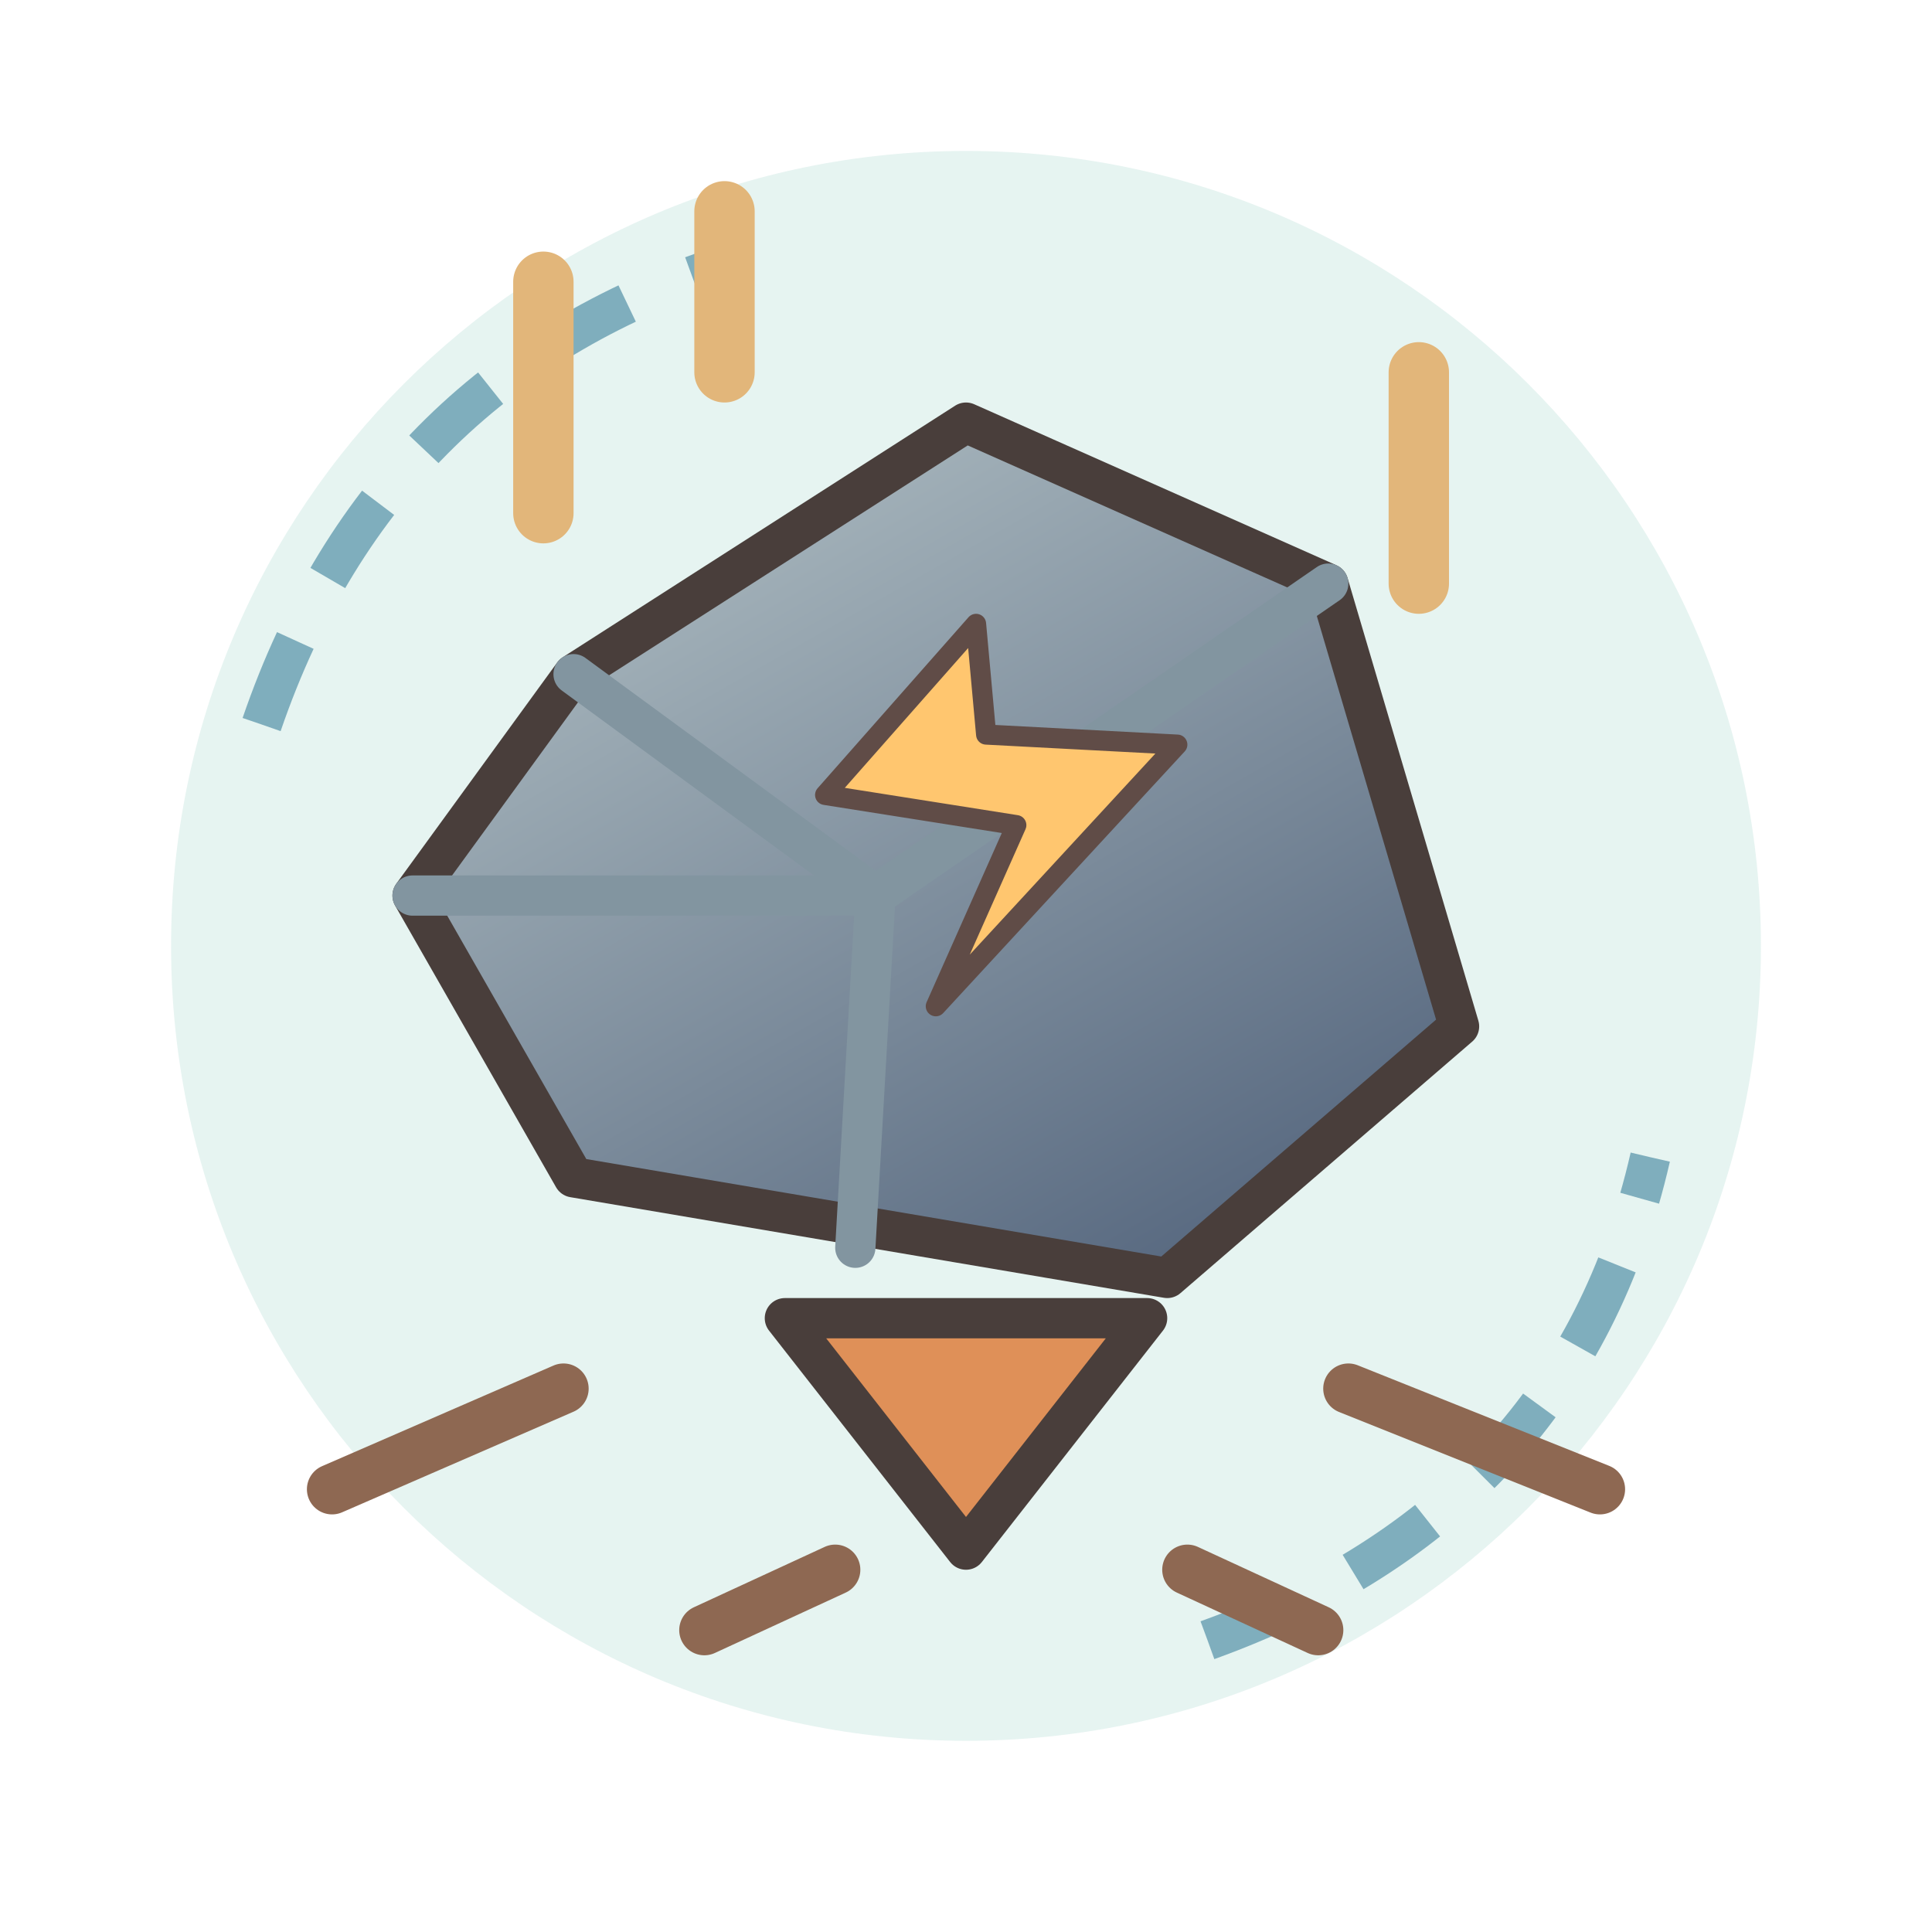
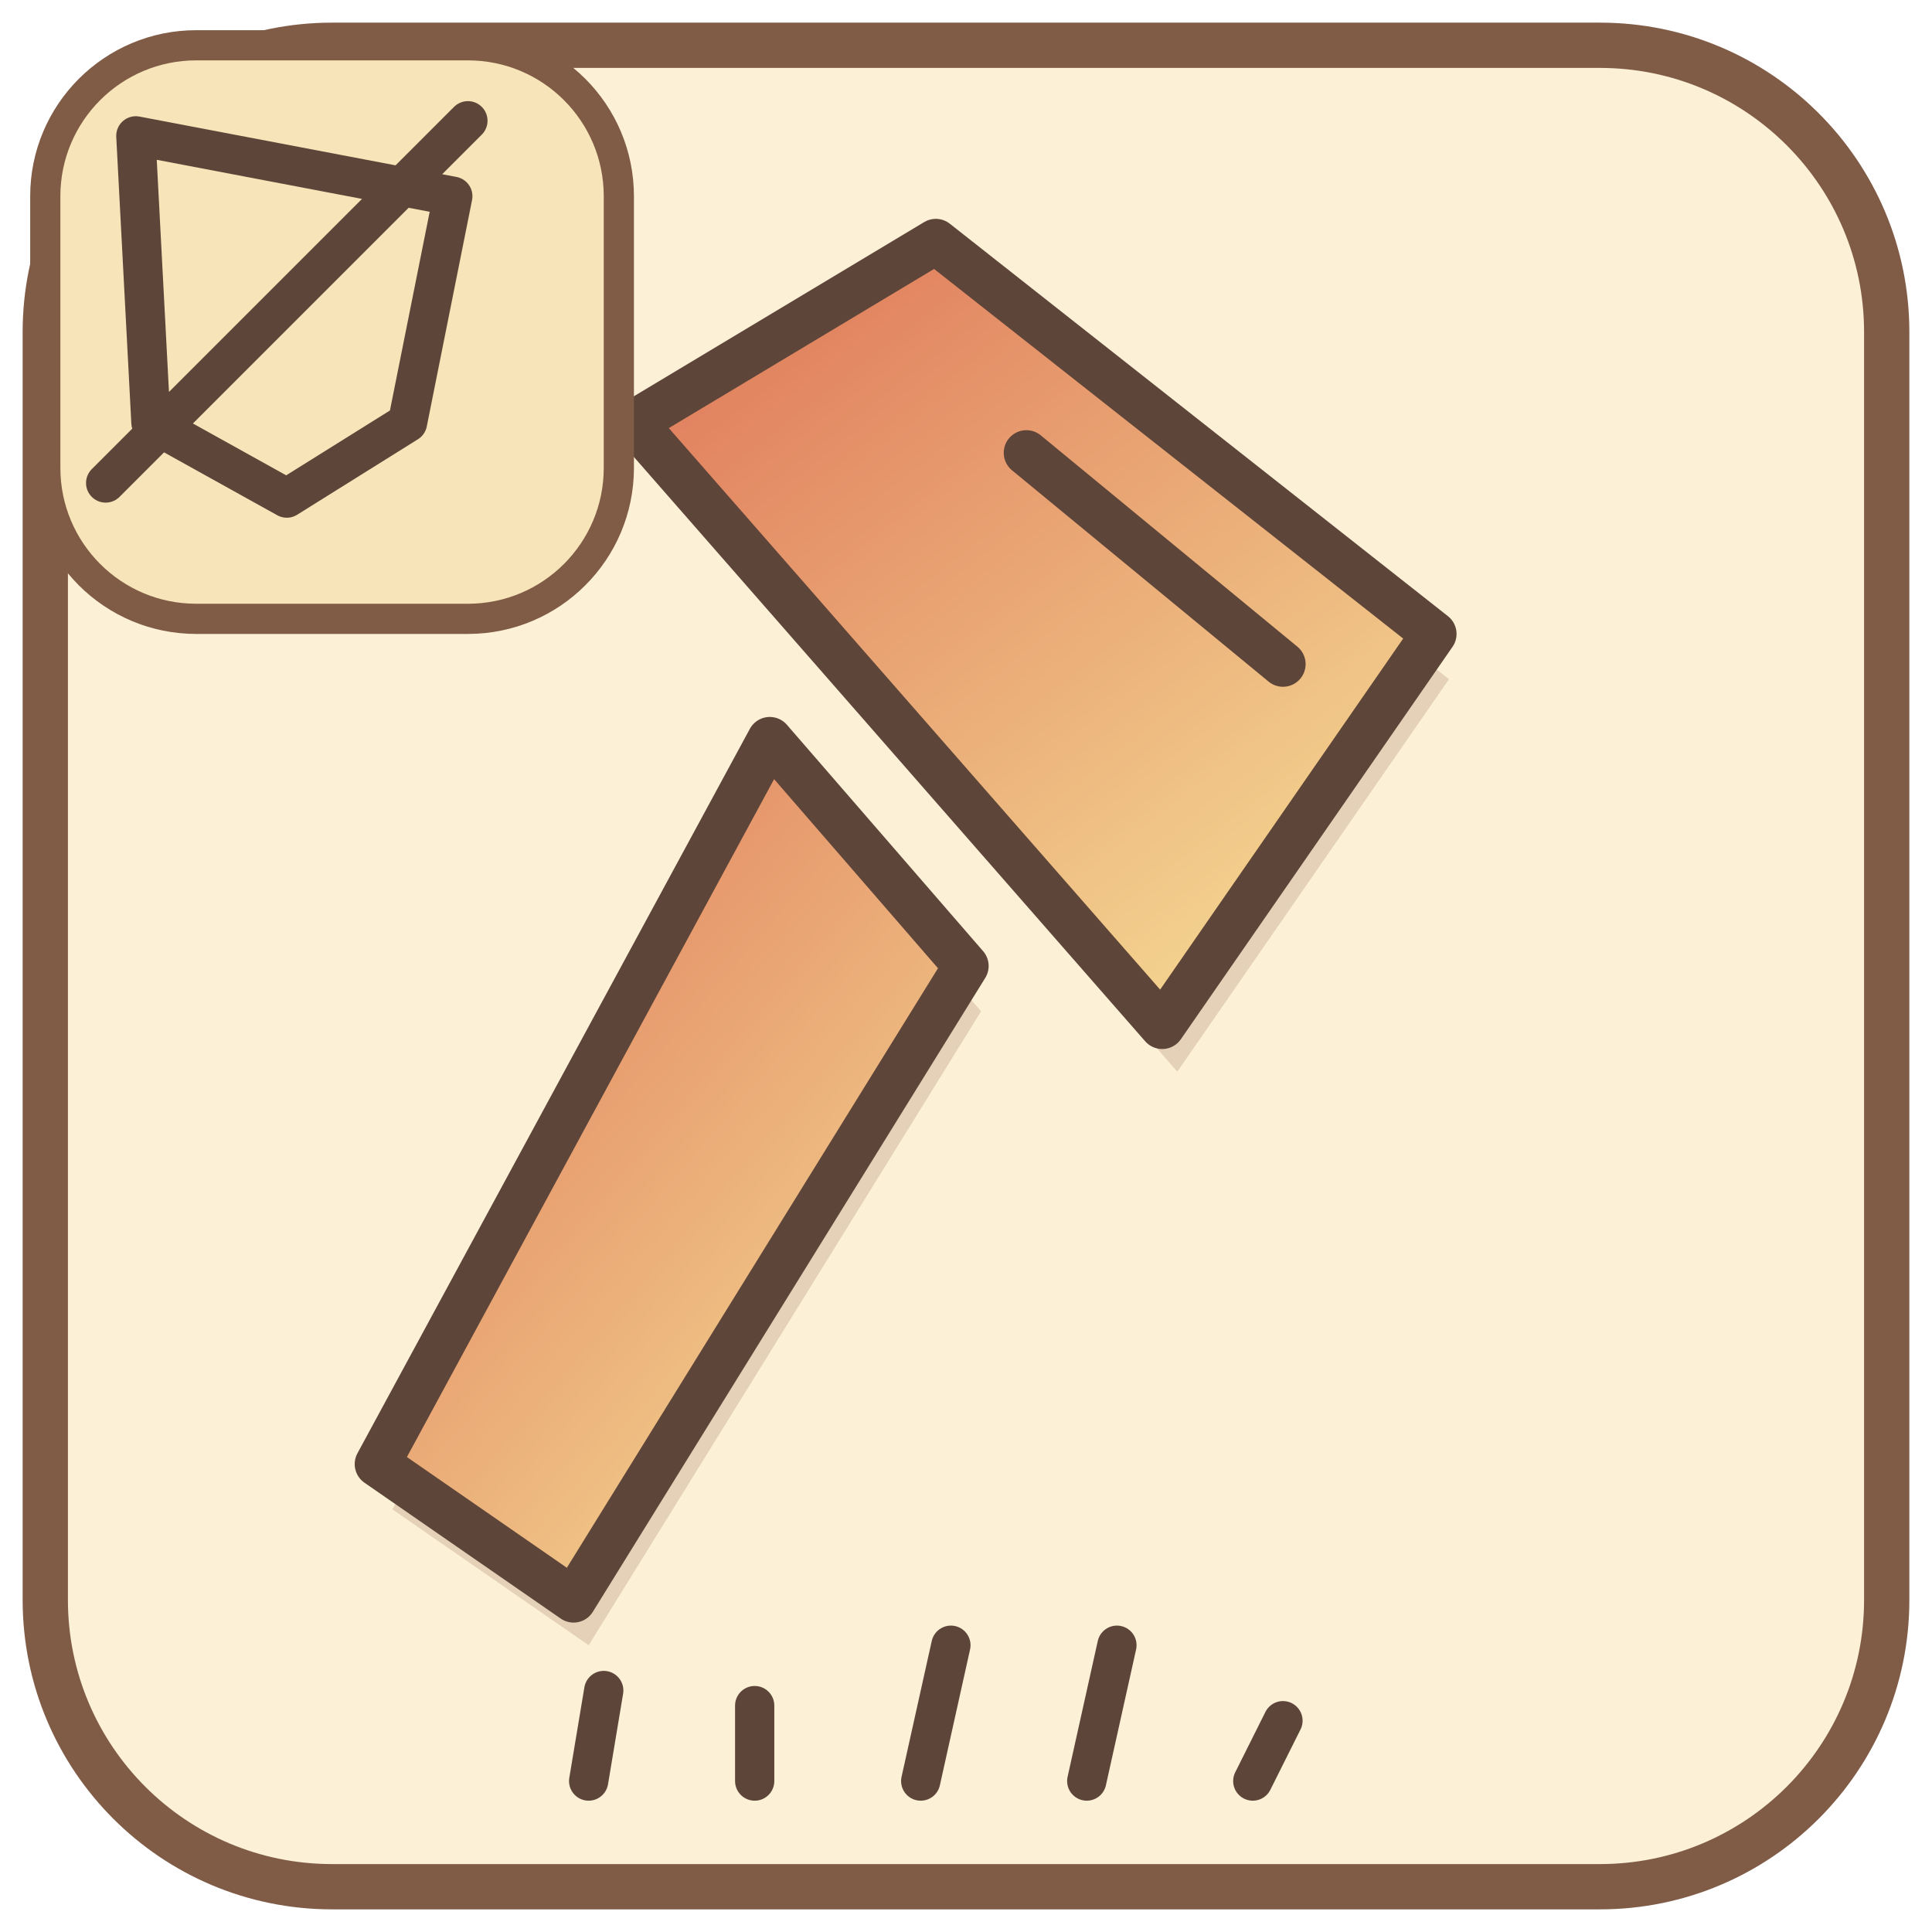
- <svg xmlns="http://www.w3.org/2000/svg" width="256" height="256" viewBox="0 0 192 192">
+ <svg xmlns="http://www.w3.org/2000/svg" width="128" height="128" viewBox="0 0 128 128">
  <defs>
-     <linearGradient id="leather" x2=".8" y2="1">
-       <stop stop-color="#ebbd79" />
-       <stop offset=".5" stop-color="#b87f51" />
-       <stop offset="1" stop-color="#785242" />
-     </linearGradient>
-     <linearGradient id="rock" x2=".7" y2="1">
-       <stop stop-color="#b9c7ca" />
-       <stop offset="1" stop-color="#596a81" />
-     </linearGradient>
-     <linearGradient id="feather" x2="1" y2="1">
-       <stop stop-color="#fff8dc" />
-       <stop offset=".6" stop-color="#b9dae0" />
-       <stop offset="1" stop-color="#679ab5" />
+     <linearGradient id="paint" x2=".8" y2="1">
+       <stop stop-color="#de7256" />
+       <stop offset="1" stop-color="#f5db94" />
    </linearGradient>
  </defs>
-   <circle cx="96" cy="94" r="79" fill="#d6ece8" opacity=".6" />
-   <path d="M26 72q12-35 47-46m47 137q36-13 44-48" fill="none" stroke="#7faebd" stroke-width="4" stroke-dasharray="9 7" />
-   <g stroke="#493e3b" stroke-width="4" stroke-linecap="round" stroke-linejoin="round">
-     <path d="M57 67l39-25 36 16 13 44-29 25-59-10-16-28z" fill="url(#rock)" />
-     <path d="M57 67l30 22 45-31m-45 31l-2 35m2-35l-46 0" fill="none" stroke="#8295a0" stroke-width="4" />
-     <path d="M97 62l-15 17 19 3-8 18 24-26-19-1z" fill="#ffc66f" stroke="#604c47" stroke-width="2" />
-     <path d="M54 28v23m18-30v16m69 0v21" stroke="#e2b67a" stroke-width="6" />
-     <path d="M96 154l-18-23h36z" fill="#df9058" />
-     <path d="M33 148l23-10m78 0l25 10m-89 14l13-6m35 0l13 6" stroke="#8e6852" stroke-width="5" />
+   <rect x="3" y="3" width="122" height="122" rx="19" fill="#fcf0d7" stroke="#805c47" stroke-width="3" />
+   <g transform="translate(1 3)" fill="#9b7558" opacity=".25">
+     <path d="M51 49l13 15-26 42-13-9z" />
+     <path d="M42 28l20-12 33 26-18 26z" />
+     <path d="M68 30l17 14" fill="none" />
+   </g>
+   <g fill="url(#paint)" stroke="#5e4539" stroke-width="3" stroke-linejoin="round" stroke-linecap="round">
+     <path d="M51 49l13 15-26 42-13-9z" />
+     <path d="M42 28l20-12 33 26-18 26z" />
+     <path d="M68 30l17 14" fill="none" />
+   </g>
+   <rect x="3" y="3" width="38" height="38" rx="10" fill="#f7e4b8" stroke="#805c47" stroke-width="2" />
+   <g fill="none" stroke="#5e4539" stroke-width="2.6" stroke-linecap="round" stroke-linejoin="round">
+     <path d="M9 9l21 4-3 15-8 5-9-5zM7 32L31 8" />
+     <path d="M39 118l1 -6" />
+     <path d="M50 118l0 -5" />
+     <path d="M61 118l2 -9" />
+     <path d="M72 118l2 -9" />
+     <path d="M83 118l2 -4" />
  </g>
</svg>
